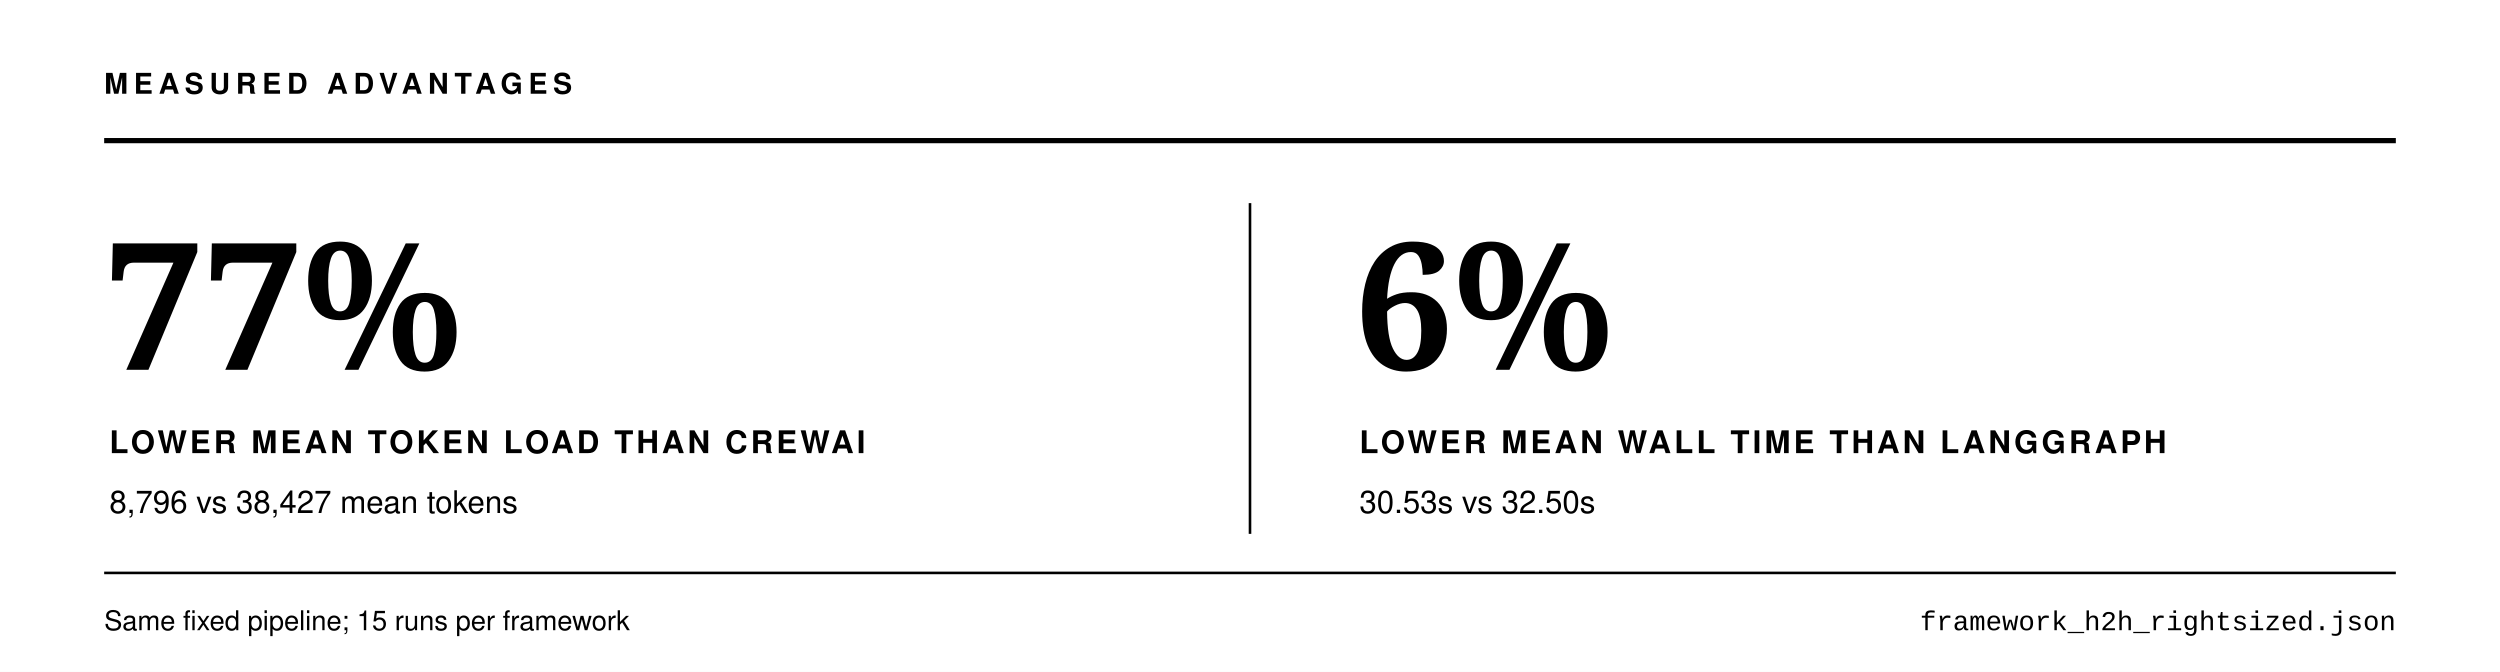
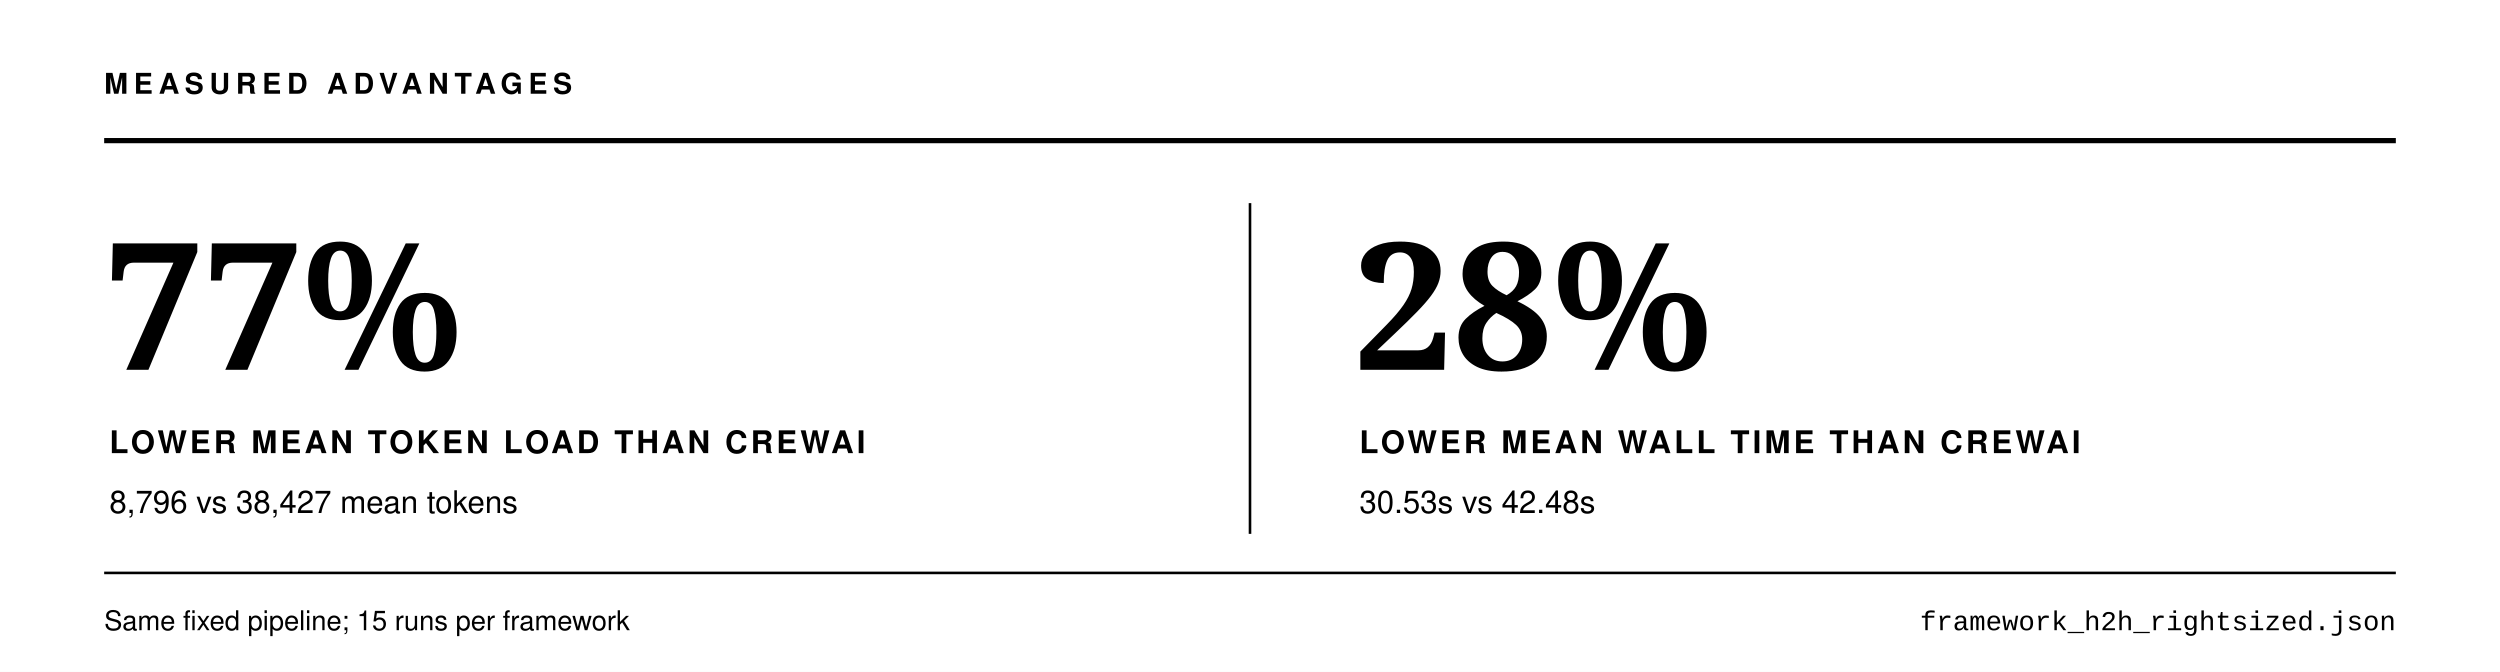
- <svg xmlns="http://www.w3.org/2000/svg" width="960" height="258" viewBox="0 0 960 258" role="img" aria-label="Smythe callouts: 77% lower mean token load than CrewAI and 6% lower mean wall time than LangGraph.">
+ <svg xmlns="http://www.w3.org/2000/svg" width="960" height="258" viewBox="0 0 960 258" role="img" aria-label="Smythe callouts: 77% lower mean token load than CrewAI and 28% lower mean wall time than CrewAI.">
  <rect width="960" height="258" fill="#ffffff" />
  <text x="40" y="36" font-family="'Avenir Next',Avenir,'Helvetica Neue',Helvetica,sans-serif" font-size="11" fill="#000000" text-anchor="start" font-weight="700" letter-spacing="2.2">MEASURED ADVANTAGES</text>
  <line x1="40" y1="54" x2="920" y2="54" stroke="#000000" stroke-width="2" />
  <line x1="480" y1="78" x2="480" y2="205" stroke="#000000" />
  <text x="40" y="142" font-family="'Trajan Pro 3','Trajan Pro',Trajan,Cinzel,Georgia,serif" font-size="68" fill="#000000" text-anchor="start" font-weight="700">77%</text>
  <text x="42" y="174" font-family="'Avenir Next',Avenir,'Helvetica Neue',Helvetica,sans-serif" font-size="12" fill="#000000" text-anchor="start" font-weight="700" letter-spacing="1.2">LOWER MEAN TOKEN LOAD THAN CREWAI</text>
  <text x="42" y="197" font-family="'Avenir Next',Avenir,'Helvetica Neue',Helvetica,sans-serif" font-size="12" fill="#000000" text-anchor="start" font-weight="normal">8,796 vs 38,427 mean tokens</text>
-   <text x="520" y="142" font-family="'Trajan Pro 3','Trajan Pro',Trajan,Cinzel,Georgia,serif" font-size="68" fill="#000000" text-anchor="start" font-weight="700">6%</text>
-   <text x="522" y="174" font-family="'Avenir Next',Avenir,'Helvetica Neue',Helvetica,sans-serif" font-size="12" fill="#000000" text-anchor="start" font-weight="700" letter-spacing="1.2">LOWER MEAN WALL TIME THAN LANGGRAPH</text>
-   <text x="522" y="197" font-family="'Avenir Next',Avenir,'Helvetica Neue',Helvetica,sans-serif" font-size="12" fill="#000000" text-anchor="start" font-weight="normal">30.53s vs 32.50s</text>
+   <text x="520" y="142" font-family="'Trajan Pro 3','Trajan Pro',Trajan,Cinzel,Georgia,serif" font-size="68" fill="#000000" text-anchor="start" font-weight="700">28%</text>
+   <text x="522" y="174" font-family="'Avenir Next',Avenir,'Helvetica Neue',Helvetica,sans-serif" font-size="12" fill="#000000" text-anchor="start" font-weight="700" letter-spacing="1.2">LOWER MEAN WALL TIME THAN CREWAI</text>
+   <text x="522" y="197" font-family="'Avenir Next',Avenir,'Helvetica Neue',Helvetica,sans-serif" font-size="12" fill="#000000" text-anchor="start" font-weight="normal">30.53s vs 42.48s</text>
  <line x1="40" y1="220" x2="920" y2="220" stroke="#000000" />
  <text x="40" y="242" font-family="'Avenir Next',Avenir,'Helvetica Neue',Helvetica,sans-serif" font-size="10.5" fill="#000000" text-anchor="start" font-weight="normal">Same fixed pipeline; 15 runs per framework</text>
  <text x="920" y="242" font-family="'SFMono-Regular',Consolas,'Liberation Mono',monospace" font-size="10.5" fill="#000000" text-anchor="end" font-weight="normal">framework_h2h_rightsized.json</text>
</svg>
